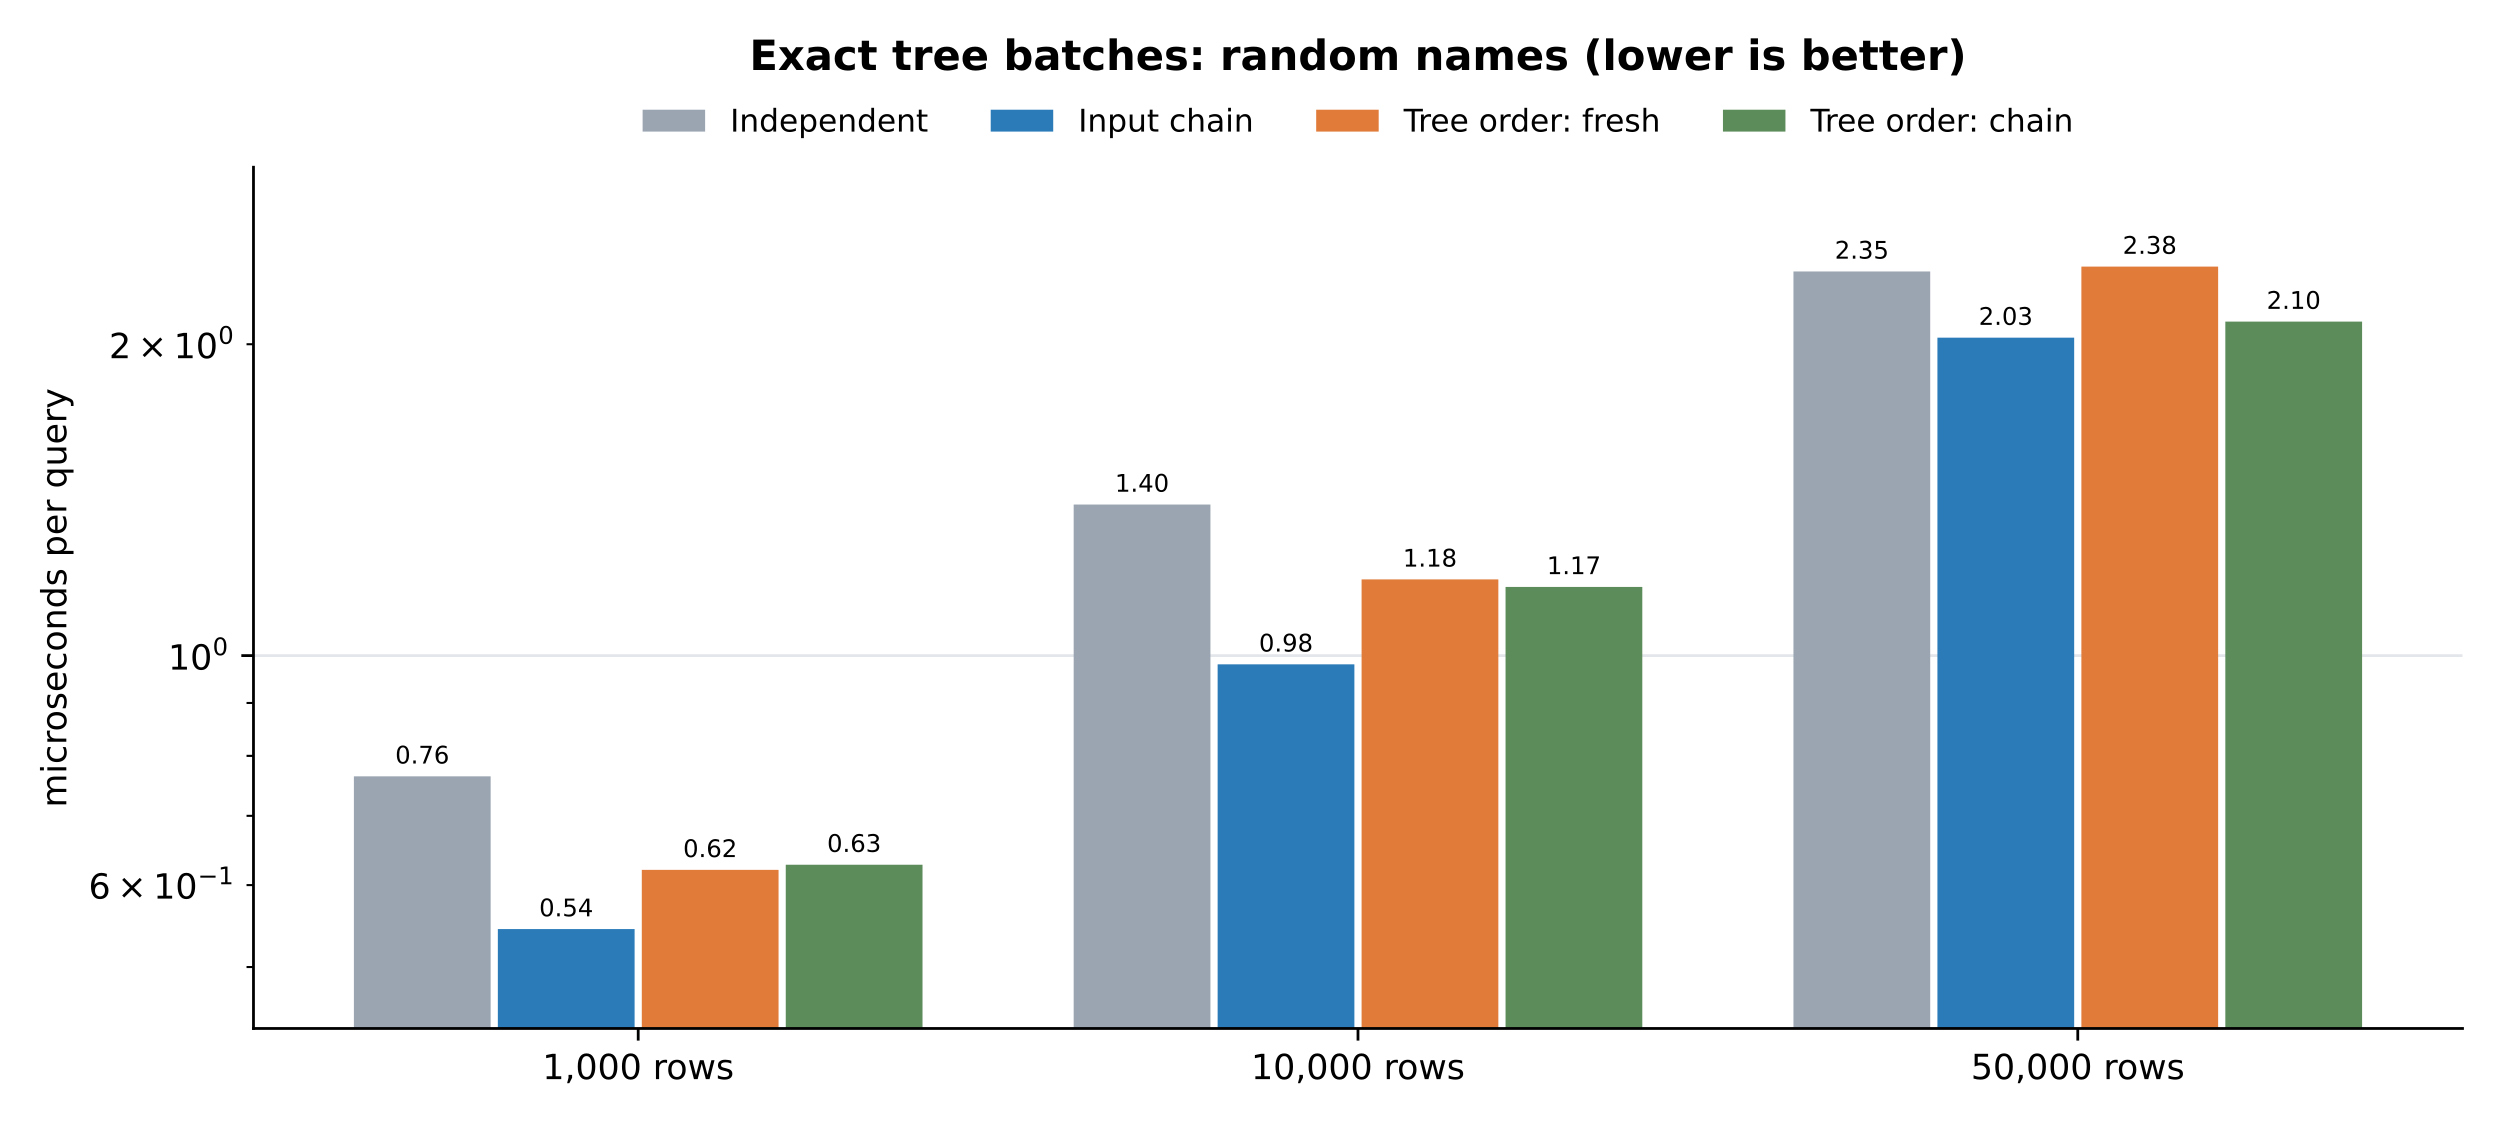
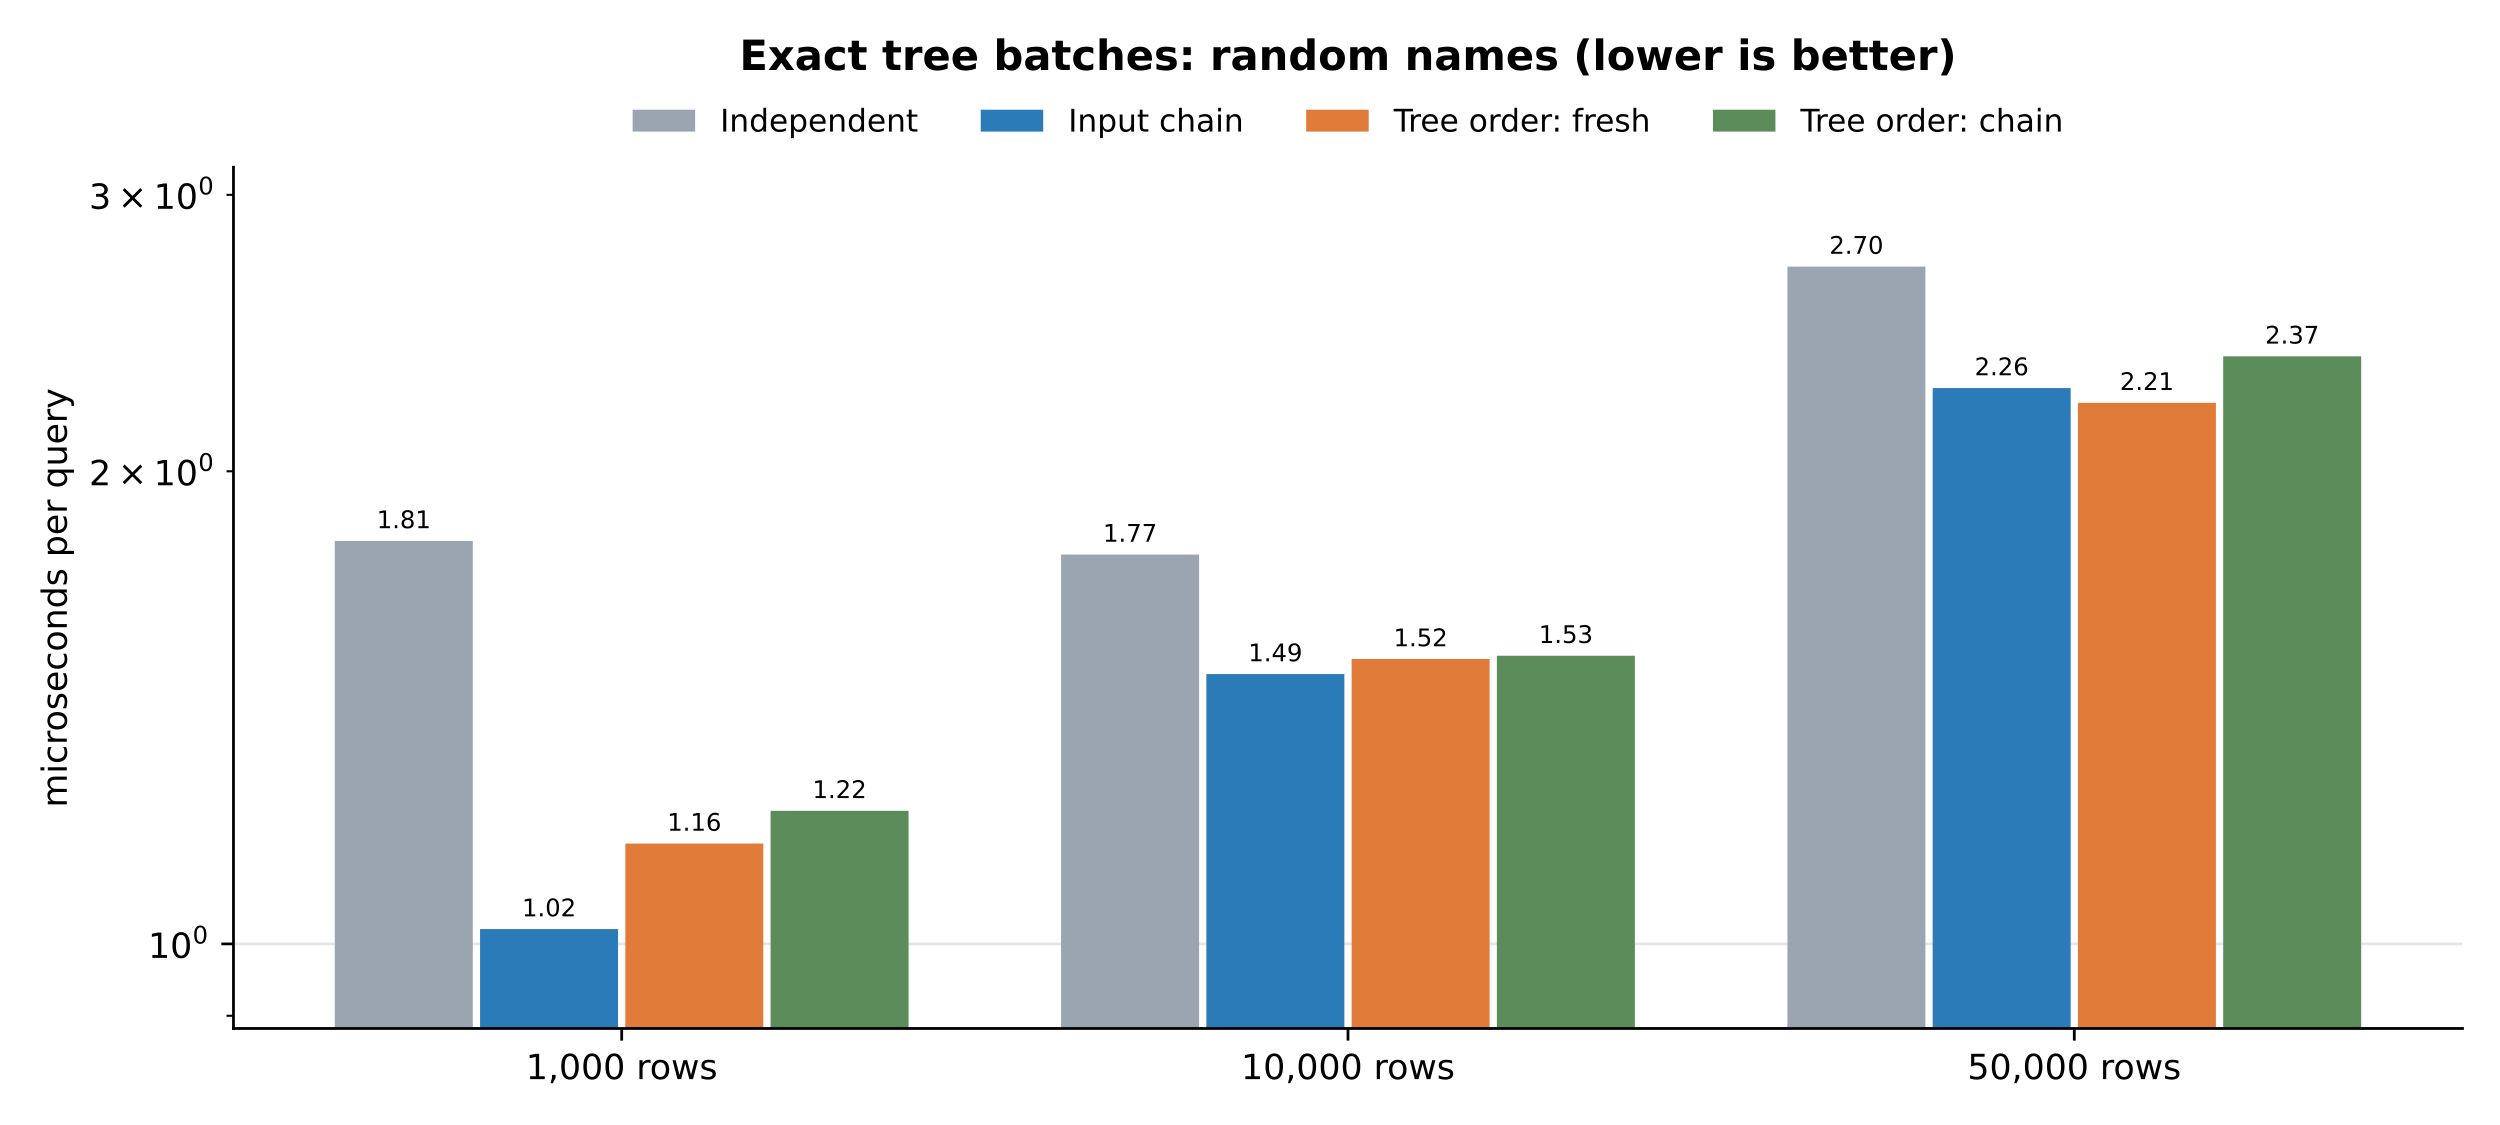
<svg xmlns="http://www.w3.org/2000/svg" xmlns:xlink="http://www.w3.org/1999/xlink" width="720pt" height="324pt" viewBox="0 0 720 324" version="1.1">
  <defs>
    <style type="text/css">*{stroke-linejoin: round; stroke-linecap: butt}</style>
  </defs>
  <g id="figure_1">
    <g id="patch_1">
      <path d="M 0 324 L 720 324 L 720 0 L 0 0 z " style="fill: #ffffff" />
    </g>
    <g id="axes_1">
      <g id="patch_2">
-         <path d="M 73.002 296.2 L 709.2 296.2 L 709.2 48.16 L 73.002 48.16 z " style="fill: #ffffff" />
+         <path d="M 67.242 296.2 L 709.2 296.2 L 709.2 48.16 L 67.242 48.16 z " style="fill: #ffffff" />
      </g>
      <g id="matplotlib.axis_1">
        <g id="xtick_1">
          <g id="line2d_1">
            <defs>
-               <path id="m50c697ca1c" d="M 0 0 L 0 3.5 " style="stroke: #000000; stroke-width: 0.8" />
+               <path id="m8f068b9ecb" d="M 0 0 L 0 3.5 " style="stroke: #000000; stroke-width: 0.8" />
            </defs>
            <g>
-               <use xlink:href="#m50c697ca1c" x="183.803" y="296.2" style="stroke: #000000; stroke-width: 0.8" />
+               <use xlink:href="#m8f068b9ecb" x="179.046" y="296.2" style="stroke: #000000; stroke-width: 0.8" />
            </g>
          </g>
          <g id="text_1">
-             <text style="font-size: 10px; font-family: 'DejaVu Sans', 'Bitstream Vera Sans', 'Computer Modern Sans Serif', 'Lucida Grande', 'Verdana', 'Geneva', 'Lucid', 'Arial', 'Helvetica', 'Avant Garde', sans-serif; text-anchor: middle" x="183.803" y="310.798" transform="rotate(-0 183.8031 310.7977)">1,000 rows</text>
+             <text style="font-size: 10px; font-family: 'DejaVu Sans', 'Bitstream Vera Sans', 'Computer Modern Sans Serif', 'Lucida Grande', 'Verdana', 'Geneva', 'Lucid', 'Arial', 'Helvetica', 'Avant Garde', sans-serif; text-anchor: middle" x="179.046" y="310.798" transform="rotate(-0 179.0463 310.7977)">1,000 rows</text>
          </g>
        </g>
        <g id="xtick_2">
          <g id="line2d_2">
            <g>
-               <use xlink:href="#m50c697ca1c" x="391.101" y="296.2" style="stroke: #000000; stroke-width: 0.8" />
+               <use xlink:href="#m8f068b9ecb" x="388.221" y="296.2" style="stroke: #000000; stroke-width: 0.8" />
            </g>
          </g>
          <g id="text_2">
-             <text style="font-size: 10px; font-family: 'DejaVu Sans', 'Bitstream Vera Sans', 'Computer Modern Sans Serif', 'Lucida Grande', 'Verdana', 'Geneva', 'Lucid', 'Arial', 'Helvetica', 'Avant Garde', sans-serif; text-anchor: middle" x="391.101" y="310.798" transform="rotate(-0 391.1012 310.7977)">10,000 rows</text>
+             <text style="font-size: 10px; font-family: 'DejaVu Sans', 'Bitstream Vera Sans', 'Computer Modern Sans Serif', 'Lucida Grande', 'Verdana', 'Geneva', 'Lucid', 'Arial', 'Helvetica', 'Avant Garde', sans-serif; text-anchor: middle" x="388.221" y="310.798" transform="rotate(-0 388.2212 310.7977)">10,000 rows</text>
          </g>
        </g>
        <g id="xtick_3">
          <g id="line2d_3">
            <g>
-               <use xlink:href="#m50c697ca1c" x="598.399" y="296.2" style="stroke: #000000; stroke-width: 0.8" />
+               <use xlink:href="#m8f068b9ecb" x="597.396" y="296.2" style="stroke: #000000; stroke-width: 0.8" />
            </g>
          </g>
          <g id="text_3">
-             <text style="font-size: 10px; font-family: 'DejaVu Sans', 'Bitstream Vera Sans', 'Computer Modern Sans Serif', 'Lucida Grande', 'Verdana', 'Geneva', 'Lucid', 'Arial', 'Helvetica', 'Avant Garde', sans-serif; text-anchor: middle" x="598.399" y="310.798" transform="rotate(-0 598.3992 310.7977)">50,000 rows</text>
+             <text style="font-size: 10px; font-family: 'DejaVu Sans', 'Bitstream Vera Sans', 'Computer Modern Sans Serif', 'Lucida Grande', 'Verdana', 'Geneva', 'Lucid', 'Arial', 'Helvetica', 'Avant Garde', sans-serif; text-anchor: middle" x="597.396" y="310.798" transform="rotate(-0 597.396 310.7977)">50,000 rows</text>
          </g>
        </g>
      </g>
      <g id="matplotlib.axis_2">
        <g id="ytick_1">
          <g id="line2d_4">
-             <path d="M 73.002 188.818 L 709.2 188.818 " clip-path="url(#p2872b5e5b8)" style="fill: none; stroke: #e3e6ea; stroke-width: 0.8; stroke-linecap: square" />
+             <path d="M 67.242 271.845 L 709.2 271.845 " clip-path="url(#p5e0bdd6442)" style="fill: none; stroke: #e3e6ea; stroke-width: 0.8; stroke-linecap: square" />
          </g>
          <g id="line2d_5">
            <defs>
-               <path id="mc63dc46e4f" d="M 0 0 L -3.5 0 " style="stroke: #000000; stroke-width: 0.8" />
+               <path id="mf89844548b" d="M 0 0 L -3.5 0 " style="stroke: #000000; stroke-width: 0.8" />
            </defs>
            <g>
-               <use xlink:href="#mc63dc46e4f" x="73.002" y="188.818" style="stroke: #000000; stroke-width: 0.8" />
+               <use xlink:href="#mf89844548b" x="67.242" y="271.845" style="stroke: #000000; stroke-width: 0.8" />
            </g>
          </g>
          <g id="text_4">
-             <g transform="translate(48.40234 193.5175)">
+             <g transform="translate(42.64234 276.5452)">
              <text>
                <tspan x="0" y="-0.675" style="font-size: 10px; font-family: 'DejaVu Sans'">1</tspan>
                <tspan x="6.362" y="-0.675" style="font-size: 10px; font-family: 'DejaVu Sans'">0</tspan>
                <tspan x="12.82" y="-4.805" style="font-size: 7px; font-family: 'DejaVu Sans'">0</tspan>
              </text>
            </g>
          </g>
        </g>
        <g id="ytick_2">
          <g id="line2d_6">
            <defs>
-               <path id="m3cb06dfdd2" d="M 0 0 L -2 0 " style="stroke: #000000; stroke-width: 0.6" />
+               <path id="ma07b063571" d="M 0 0 L -2 0 " style="stroke: #000000; stroke-width: 0.6" />
            </defs>
            <g>
-               <use xlink:href="#m3cb06dfdd2" x="73.002" y="278.501" style="stroke: #000000; stroke-width: 0.6" />
+               <use xlink:href="#ma07b063571" x="67.242" y="292.535" style="stroke: #000000; stroke-width: 0.6" />
            </g>
          </g>
        </g>
        <g id="ytick_3">
          <g id="line2d_7">
            <g>
-               <use xlink:href="#m3cb06dfdd2" x="73.002" y="254.911" style="stroke: #000000; stroke-width: 0.6" />
+               <use xlink:href="#ma07b063571" x="67.242" y="135.734" style="stroke: #000000; stroke-width: 0.6" />
            </g>
          </g>
          <g id="text_5">
-             <g transform="translate(25.50234 259.5615)">
-               <text>
-                 <tspan x="0" y="-0.762" style="font-size: 10px; font-family: 'DejaVu Sans'">6</tspan>
-                 <tspan x="8.311" y="-0.762" style="font-size: 10px; font-family: 'DejaVu Sans'">×</tspan>
-                 <tspan x="18.638" y="-0.762" style="font-size: 10px; font-family: 'DejaVu Sans'">1</tspan>
-                 <tspan x="25" y="-0.762" style="font-size: 10px; font-family: 'DejaVu Sans'">0</tspan>
-                 <tspan x="31.458" y="-4.892" style="font-size: 7px; font-family: 'DejaVu Sans'">−</tspan>
-                 <tspan x="37.323" y="-4.892" style="font-size: 7px; font-family: 'DejaVu Sans'">1</tspan>
-               </text>
-             </g>
-           </g>
-         </g>
-         <g id="ytick_4">
-           <g id="line2d_8">
-             <g>
-               <use xlink:href="#m3cb06dfdd2" x="73.002" y="234.966" style="stroke: #000000; stroke-width: 0.6" />
-             </g>
-           </g>
-         </g>
-         <g id="ytick_5">
-           <g id="line2d_9">
-             <g>
-               <use xlink:href="#m3cb06dfdd2" x="73.002" y="217.689" style="stroke: #000000; stroke-width: 0.6" />
-             </g>
-           </g>
-         </g>
-         <g id="ytick_6">
-           <g id="line2d_10">
-             <g>
-               <use xlink:href="#m3cb06dfdd2" x="73.002" y="202.45" style="stroke: #000000; stroke-width: 0.6" />
-             </g>
-           </g>
-         </g>
-         <g id="ytick_7">
-           <g id="line2d_11">
-             <g>
-               <use xlink:href="#m3cb06dfdd2" x="73.002" y="99.134" style="stroke: #000000; stroke-width: 0.6" />
-             </g>
-           </g>
-           <g id="text_6">
-             <g transform="translate(31.40234 103.8337)">
+             <g transform="translate(25.64234 140.4342)">
              <text>
                <tspan x="0" y="-0.675" style="font-size: 10px; font-family: 'DejaVu Sans'">2</tspan>
                <tspan x="8.311" y="-0.675" style="font-size: 10px; font-family: 'DejaVu Sans'">×</tspan>
                <tspan x="18.638" y="-0.675" style="font-size: 10px; font-family: 'DejaVu Sans'">1</tspan>
                <tspan x="25" y="-0.675" style="font-size: 10px; font-family: 'DejaVu Sans'">0</tspan>
                <tspan x="31.458" y="-4.805" style="font-size: 7px; font-family: 'DejaVu Sans'">0</tspan>
              </text>
            </g>
          </g>
        </g>
+         <g id="ytick_4">
+           <g id="line2d_8">
+             <g>
+               <use xlink:href="#ma07b063571" x="67.242" y="56.114" style="stroke: #000000; stroke-width: 0.6" />
+             </g>
+           </g>
+           <g id="text_6">
+             <g transform="translate(25.64234 60.81428)">
+               <text>
+                 <tspan x="0" y="-0.675" style="font-size: 10px; font-family: 'DejaVu Sans'">3</tspan>
+                 <tspan x="8.311" y="-0.675" style="font-size: 10px; font-family: 'DejaVu Sans'">×</tspan>
+                 <tspan x="18.638" y="-0.675" style="font-size: 10px; font-family: 'DejaVu Sans'">1</tspan>
+                 <tspan x="25" y="-0.675" style="font-size: 10px; font-family: 'DejaVu Sans'">0</tspan>
+                 <tspan x="31.458" y="-4.805" style="font-size: 7px; font-family: 'DejaVu Sans'">0</tspan>
+               </text>
+             </g>
+           </g>
+         </g>
        <g id="text_7">
-           <text style="font-size: 10px; font-family: 'DejaVu Sans', 'Bitstream Vera Sans', 'Computer Modern Sans Serif', 'Lucida Grande', 'Verdana', 'Geneva', 'Lucid', 'Arial', 'Helvetica', 'Avant Garde', sans-serif; text-anchor: middle" x="19.1" y="172.18" transform="rotate(-90 19.1 172.18)">microseconds per query</text>
+           <text style="font-size: 10px; font-family: 'DejaVu Sans', 'Bitstream Vera Sans', 'Computer Modern Sans Serif', 'Lucida Grande', 'Verdana', 'Geneva', 'Lucid', 'Arial', 'Helvetica', 'Avant Garde', sans-serif; text-anchor: middle" x="19.24" y="172.18" transform="rotate(-90 19.24 172.18)">microseconds per query</text>
        </g>
      </g>
      <g id="patch_3">
-         <path d="M 101.92 298112.277 L 141.307 298112.277 L 141.307 223.579 L 101.92 223.579 z " clip-path="url(#p2872b5e5b8)" style="fill: #9aa5b1" />
+         <path d="M 96.422 452423.039 L 136.165 452423.039 L 136.165 155.802 L 96.422 155.802 z " clip-path="url(#p5e0bdd6442)" style="fill: #9aa5b1" />
      </g>
      <g id="patch_4">
-         <path d="M 309.218 298112.277 L 348.605 298112.277 L 348.605 145.302 L 309.218 145.302 z " clip-path="url(#p2872b5e5b8)" style="fill: #9aa5b1" />
+         <path d="M 305.597 452423.039 L 345.34 452423.039 L 345.34 159.699 L 305.597 159.699 z " clip-path="url(#p5e0bdd6442)" style="fill: #9aa5b1" />
      </g>
      <g id="patch_5">
-         <path d="M 516.516 298112.277 L 555.903 298112.277 L 555.903 78.175 L 516.516 78.175 z " clip-path="url(#p2872b5e5b8)" style="fill: #9aa5b1" />
+         <path d="M 514.772 452423.039 L 554.515 452423.039 L 554.515 76.78 L 514.772 76.78 z " clip-path="url(#p5e0bdd6442)" style="fill: #9aa5b1" />
      </g>
      <g id="patch_6">
-         <path d="M 143.38 298112.277 L 182.767 298112.277 L 182.767 267.58 L 143.38 267.58 z " clip-path="url(#p2872b5e5b8)" style="fill: #2b7bb9" />
+         <path d="M 138.257 452423.039 L 178 452423.039 L 178 267.58 L 138.257 267.58 z " clip-path="url(#p5e0bdd6442)" style="fill: #2b7bb9" />
      </g>
      <g id="patch_7">
-         <path d="M 350.678 298112.277 L 390.065 298112.277 L 390.065 191.327 L 350.678 191.327 z " clip-path="url(#p2872b5e5b8)" style="fill: #2b7bb9" />
+         <path d="M 347.432 452423.039 L 387.175 452423.039 L 387.175 194.136 L 347.432 194.136 z " clip-path="url(#p5e0bdd6442)" style="fill: #2b7bb9" />
      </g>
      <g id="patch_8">
-         <path d="M 557.976 298112.277 L 597.363 298112.277 L 597.363 97.246 L 557.976 97.246 z " clip-path="url(#p2872b5e5b8)" style="fill: #2b7bb9" />
+         <path d="M 556.607 452423.039 L 596.35 452423.039 L 596.35 111.756 L 556.607 111.756 z " clip-path="url(#p5e0bdd6442)" style="fill: #2b7bb9" />
      </g>
      <g id="patch_9">
-         <path d="M 184.84 298112.277 L 224.226 298112.277 L 224.226 250.527 L 184.84 250.527 z " clip-path="url(#p2872b5e5b8)" style="fill: #e07b39" />
+         <path d="M 180.092 452423.039 L 219.835 452423.039 L 219.835 242.941 L 180.092 242.941 z " clip-path="url(#p5e0bdd6442)" style="fill: #e07b39" />
      </g>
      <g id="patch_10">
-         <path d="M 392.138 298112.277 L 431.524 298112.277 L 431.524 166.862 L 392.138 166.862 z " clip-path="url(#p2872b5e5b8)" style="fill: #e07b39" />
+         <path d="M 389.267 452423.039 L 429.01 452423.039 L 429.01 189.798 L 389.267 189.798 z " clip-path="url(#p5e0bdd6442)" style="fill: #e07b39" />
      </g>
      <g id="patch_11">
-         <path d="M 599.436 298112.277 L 638.822 298112.277 L 638.822 76.78 L 599.436 76.78 z " clip-path="url(#p2872b5e5b8)" style="fill: #e07b39" />
+         <path d="M 598.442 452423.039 L 638.185 452423.039 L 638.185 116.005 L 598.442 116.005 z " clip-path="url(#p5e0bdd6442)" style="fill: #e07b39" />
      </g>
      <g id="patch_12">
-         <path d="M 226.299 298112.277 L 265.686 298112.277 L 265.686 249.034 L 226.299 249.034 z " clip-path="url(#p2872b5e5b8)" style="fill: #5b8c5a" />
+         <path d="M 221.927 452423.039 L 261.67 452423.039 L 261.67 233.518 L 221.927 233.518 z " clip-path="url(#p5e0bdd6442)" style="fill: #5b8c5a" />
      </g>
      <g id="patch_13">
-         <path d="M 433.597 298112.277 L 472.984 298112.277 L 472.984 169.037 L 433.597 169.037 z " clip-path="url(#p2872b5e5b8)" style="fill: #5b8c5a" />
+         <path d="M 431.102 452423.039 L 470.845 452423.039 L 470.845 188.861 L 431.102 188.861 z " clip-path="url(#p5e0bdd6442)" style="fill: #5b8c5a" />
      </g>
      <g id="patch_14">
-         <path d="M 640.895 298112.277 L 680.282 298112.277 L 680.282 92.627 L 640.895 92.627 z " clip-path="url(#p2872b5e5b8)" style="fill: #5b8c5a" />
+         <path d="M 640.277 452423.039 L 680.02 452423.039 L 680.02 102.632 L 640.277 102.632 z " clip-path="url(#p5e0bdd6442)" style="fill: #5b8c5a" />
      </g>
      <g id="patch_15">
-         <path d="M 73.002 296.2 L 73.002 48.16 " style="fill: none; stroke: #000000; stroke-width: 0.8; stroke-linejoin: miter; stroke-linecap: square" />
+         <path d="M 67.242 296.2 L 67.242 48.16 " style="fill: none; stroke: #000000; stroke-width: 0.8; stroke-linejoin: miter; stroke-linecap: square" />
      </g>
      <g id="patch_16">
-         <path d="M 73.002 296.2 L 709.2 296.2 " style="fill: none; stroke: #000000; stroke-width: 0.8; stroke-linejoin: miter; stroke-linecap: square" />
+         <path d="M 67.242 296.2 L 709.2 296.2 " style="fill: none; stroke: #000000; stroke-width: 0.8; stroke-linejoin: miter; stroke-linecap: square" />
      </g>
      <g id="text_8">
-         <text style="font-size: 7px; font-family: 'DejaVu Sans', 'Bitstream Vera Sans', 'Computer Modern Sans Serif', 'Lucida Grande', 'Verdana', 'Geneva', 'Lucid', 'Arial', 'Helvetica', 'Avant Garde', sans-serif; text-anchor: middle" x="121.614" y="219.897" transform="rotate(-0 121.6137 219.8974)">0.76</text>
+         <text style="font-size: 7px; font-family: 'DejaVu Sans', 'Bitstream Vera Sans', 'Computer Modern Sans Serif', 'Lucida Grande', 'Verdana', 'Geneva', 'Lucid', 'Arial', 'Helvetica', 'Avant Garde', sans-serif; text-anchor: middle" x="116.294" y="152.121" transform="rotate(-0 116.2938 152.1208)">1.81</text>
      </g>
      <g id="text_9">
-         <text style="font-size: 7px; font-family: 'DejaVu Sans', 'Bitstream Vera Sans', 'Computer Modern Sans Serif', 'Lucida Grande', 'Verdana', 'Geneva', 'Lucid', 'Arial', 'Helvetica', 'Avant Garde', sans-serif; text-anchor: middle" x="328.912" y="141.621" transform="rotate(-0 328.9118 141.6208)">1.40</text>
+         <text style="font-size: 7px; font-family: 'DejaVu Sans', 'Bitstream Vera Sans', 'Computer Modern Sans Serif', 'Lucida Grande', 'Verdana', 'Geneva', 'Lucid', 'Arial', 'Helvetica', 'Avant Garde', sans-serif; text-anchor: middle" x="325.469" y="156.017" transform="rotate(-0 325.4687 156.0174)">1.77</text>
      </g>
      <g id="text_10">
-         <text style="font-size: 7px; font-family: 'DejaVu Sans', 'Bitstream Vera Sans', 'Computer Modern Sans Serif', 'Lucida Grande', 'Verdana', 'Geneva', 'Lucid', 'Arial', 'Helvetica', 'Avant Garde', sans-serif; text-anchor: middle" x="536.21" y="74.494" transform="rotate(-0 536.2098 74.49369)">2.35</text>
+         <text style="font-size: 7px; font-family: 'DejaVu Sans', 'Bitstream Vera Sans', 'Computer Modern Sans Serif', 'Lucida Grande', 'Verdana', 'Geneva', 'Lucid', 'Arial', 'Helvetica', 'Avant Garde', sans-serif; text-anchor: middle" x="534.644" y="73.098" transform="rotate(-0 534.6436 73.09836)">2.70</text>
      </g>
      <g id="text_11">
-         <text style="font-size: 7px; font-family: 'DejaVu Sans', 'Bitstream Vera Sans', 'Computer Modern Sans Serif', 'Lucida Grande', 'Verdana', 'Geneva', 'Lucid', 'Arial', 'Helvetica', 'Avant Garde', sans-serif; text-anchor: middle" x="163.073" y="263.898" transform="rotate(-0 163.0733 263.8984)">0.54</text>
+         <text style="font-size: 7px; font-family: 'DejaVu Sans', 'Bitstream Vera Sans', 'Computer Modern Sans Serif', 'Lucida Grande', 'Verdana', 'Geneva', 'Lucid', 'Arial', 'Helvetica', 'Avant Garde', sans-serif; text-anchor: middle" x="158.129" y="263.898" transform="rotate(-0 158.1288 263.8984)">1.02</text>
      </g>
      <g id="text_12">
-         <text style="font-size: 7px; font-family: 'DejaVu Sans', 'Bitstream Vera Sans', 'Computer Modern Sans Serif', 'Lucida Grande', 'Verdana', 'Geneva', 'Lucid', 'Arial', 'Helvetica', 'Avant Garde', sans-serif; text-anchor: middle" x="370.371" y="187.646" transform="rotate(-0 370.3714 187.6457)">0.98</text>
+         <text style="font-size: 7px; font-family: 'DejaVu Sans', 'Bitstream Vera Sans', 'Computer Modern Sans Serif', 'Lucida Grande', 'Verdana', 'Geneva', 'Lucid', 'Arial', 'Helvetica', 'Avant Garde', sans-serif; text-anchor: middle" x="367.304" y="190.454" transform="rotate(-0 367.3037 190.4542)">1.49</text>
      </g>
      <g id="text_13">
-         <text style="font-size: 7px; font-family: 'DejaVu Sans', 'Bitstream Vera Sans', 'Computer Modern Sans Serif', 'Lucida Grande', 'Verdana', 'Geneva', 'Lucid', 'Arial', 'Helvetica', 'Avant Garde', sans-serif; text-anchor: middle" x="577.669" y="93.565" transform="rotate(-0 577.6694 93.5647)">2.03</text>
+         <text style="font-size: 7px; font-family: 'DejaVu Sans', 'Bitstream Vera Sans', 'Computer Modern Sans Serif', 'Lucida Grande', 'Verdana', 'Geneva', 'Lucid', 'Arial', 'Helvetica', 'Avant Garde', sans-serif; text-anchor: middle" x="576.479" y="108.074" transform="rotate(-0 576.4785 108.0743)">2.26</text>
      </g>
      <g id="text_14">
-         <text style="font-size: 7px; font-family: 'DejaVu Sans', 'Bitstream Vera Sans', 'Computer Modern Sans Serif', 'Lucida Grande', 'Verdana', 'Geneva', 'Lucid', 'Arial', 'Helvetica', 'Avant Garde', sans-serif; text-anchor: middle" x="204.533" y="246.846" transform="rotate(-0 204.5329 246.8456)">0.62</text>
+         <text style="font-size: 7px; font-family: 'DejaVu Sans', 'Bitstream Vera Sans', 'Computer Modern Sans Serif', 'Lucida Grande', 'Verdana', 'Geneva', 'Lucid', 'Arial', 'Helvetica', 'Avant Garde', sans-serif; text-anchor: middle" x="199.964" y="239.259" transform="rotate(-0 199.9638 239.2592)">1.16</text>
      </g>
      <g id="text_15">
-         <text style="font-size: 7px; font-family: 'DejaVu Sans', 'Bitstream Vera Sans', 'Computer Modern Sans Serif', 'Lucida Grande', 'Verdana', 'Geneva', 'Lucid', 'Arial', 'Helvetica', 'Avant Garde', sans-serif; text-anchor: middle" x="411.831" y="163.18" transform="rotate(-0 411.831 163.1805)">1.18</text>
+         <text style="font-size: 7px; font-family: 'DejaVu Sans', 'Bitstream Vera Sans', 'Computer Modern Sans Serif', 'Lucida Grande', 'Verdana', 'Geneva', 'Lucid', 'Arial', 'Helvetica', 'Avant Garde', sans-serif; text-anchor: middle" x="409.139" y="186.116" transform="rotate(-0 409.1387 186.1165)">1.52</text>
      </g>
      <g id="text_16">
-         <text style="font-size: 7px; font-family: 'DejaVu Sans', 'Bitstream Vera Sans', 'Computer Modern Sans Serif', 'Lucida Grande', 'Verdana', 'Geneva', 'Lucid', 'Arial', 'Helvetica', 'Avant Garde', sans-serif; text-anchor: middle" x="619.129" y="73.098" transform="rotate(-0 619.129 73.09836)">2.38</text>
+         <text style="font-size: 7px; font-family: 'DejaVu Sans', 'Bitstream Vera Sans', 'Computer Modern Sans Serif', 'Lucida Grande', 'Verdana', 'Geneva', 'Lucid', 'Arial', 'Helvetica', 'Avant Garde', sans-serif; text-anchor: middle" x="618.314" y="112.324" transform="rotate(-0 618.3135 112.3236)">2.21</text>
      </g>
      <g id="text_17">
-         <text style="font-size: 7px; font-family: 'DejaVu Sans', 'Bitstream Vera Sans', 'Computer Modern Sans Serif', 'Lucida Grande', 'Verdana', 'Geneva', 'Lucid', 'Arial', 'Helvetica', 'Avant Garde', sans-serif; text-anchor: middle" x="245.993" y="245.353" transform="rotate(-0 245.9925 245.3526)">0.63</text>
+         <text style="font-size: 7px; font-family: 'DejaVu Sans', 'Bitstream Vera Sans', 'Computer Modern Sans Serif', 'Lucida Grande', 'Verdana', 'Geneva', 'Lucid', 'Arial', 'Helvetica', 'Avant Garde', sans-serif; text-anchor: middle" x="241.799" y="229.836" transform="rotate(-0 241.7988 229.8359)">1.22</text>
      </g>
      <g id="text_18">
-         <text style="font-size: 7px; font-family: 'DejaVu Sans', 'Bitstream Vera Sans', 'Computer Modern Sans Serif', 'Lucida Grande', 'Verdana', 'Geneva', 'Lucid', 'Arial', 'Helvetica', 'Avant Garde', sans-serif; text-anchor: middle" x="453.291" y="165.356" transform="rotate(-0 453.2906 165.3555)">1.17</text>
+         <text style="font-size: 7px; font-family: 'DejaVu Sans', 'Bitstream Vera Sans', 'Computer Modern Sans Serif', 'Lucida Grande', 'Verdana', 'Geneva', 'Lucid', 'Arial', 'Helvetica', 'Avant Garde', sans-serif; text-anchor: middle" x="450.974" y="185.18" transform="rotate(-0 450.9736 185.1795)">1.53</text>
      </g>
      <g id="text_19">
-         <text style="font-size: 7px; font-family: 'DejaVu Sans', 'Bitstream Vera Sans', 'Computer Modern Sans Serif', 'Lucida Grande', 'Verdana', 'Geneva', 'Lucid', 'Arial', 'Helvetica', 'Avant Garde', sans-serif; text-anchor: middle" x="660.589" y="88.946" transform="rotate(-0 660.5886 88.9457)">2.10</text>
+         <text style="font-size: 7px; font-family: 'DejaVu Sans', 'Bitstream Vera Sans', 'Computer Modern Sans Serif', 'Lucida Grande', 'Verdana', 'Geneva', 'Lucid', 'Arial', 'Helvetica', 'Avant Garde', sans-serif; text-anchor: middle" x="660.148" y="98.95" transform="rotate(-0 660.1485 98.95043)">2.37</text>
      </g>
      <g id="text_20">
-         <text style="font-weight: 700; font-size: 12px; font-family: 'DejaVu Sans', 'Bitstream Vera Sans', 'Computer Modern Sans Serif', 'Lucida Grande', 'Verdana', 'Geneva', 'Lucid', 'Arial', 'Helvetica', 'Avant Garde', sans-serif; text-anchor: middle" x="391.101" y="20.16" transform="rotate(-0 391.1012 20.16)">Exact tree batches: random names (lower is better)</text>
+         <text style="font-weight: 700; font-size: 12px; font-family: 'DejaVu Sans', 'Bitstream Vera Sans', 'Computer Modern Sans Serif', 'Lucida Grande', 'Verdana', 'Geneva', 'Lucid', 'Arial', 'Helvetica', 'Avant Garde', sans-serif; text-anchor: middle" x="388.221" y="20.16" transform="rotate(-0 388.2212 20.16)">Exact tree batches: random names (lower is better)</text>
      </g>
      <g id="legend_1">
        <g id="patch_17">
-           <path d="M 185.076 37.898 L 203.076 37.898 L 203.076 31.598 L 185.076 31.598 z " style="fill: #9aa5b1" />
+           <path d="M 182.196 37.898 L 200.196 37.898 L 200.196 31.598 L 182.196 31.598 z " style="fill: #9aa5b1" />
        </g>
        <g id="text_21">
-           <text style="font-size: 9px; font-family: 'DejaVu Sans', 'Bitstream Vera Sans', 'Computer Modern Sans Serif', 'Lucida Grande', 'Verdana', 'Geneva', 'Lucid', 'Arial', 'Helvetica', 'Avant Garde', sans-serif; text-anchor: start" x="210.276" y="37.898" transform="rotate(-0 210.2764 37.89789)">Independent</text>
+           <text style="font-size: 9px; font-family: 'DejaVu Sans', 'Bitstream Vera Sans', 'Computer Modern Sans Serif', 'Lucida Grande', 'Verdana', 'Geneva', 'Lucid', 'Arial', 'Helvetica', 'Avant Garde', sans-serif; text-anchor: start" x="207.396" y="37.898" transform="rotate(-0 207.3964 37.89789)">Independent</text>
        </g>
        <g id="patch_18">
-           <path d="M 285.325 37.898 L 303.325 37.898 L 303.325 31.598 L 285.325 31.598 z " style="fill: #2b7bb9" />
+           <path d="M 282.445 37.898 L 300.445 37.898 L 300.445 31.598 L 282.445 31.598 z " style="fill: #2b7bb9" />
        </g>
        <g id="text_22">
-           <text style="font-size: 9px; font-family: 'DejaVu Sans', 'Bitstream Vera Sans', 'Computer Modern Sans Serif', 'Lucida Grande', 'Verdana', 'Geneva', 'Lucid', 'Arial', 'Helvetica', 'Avant Garde', sans-serif; text-anchor: start" x="310.525" y="37.898" transform="rotate(-0 310.5252 37.89789)">Input chain</text>
+           <text style="font-size: 9px; font-family: 'DejaVu Sans', 'Bitstream Vera Sans', 'Computer Modern Sans Serif', 'Lucida Grande', 'Verdana', 'Geneva', 'Lucid', 'Arial', 'Helvetica', 'Avant Garde', sans-serif; text-anchor: start" x="307.645" y="37.898" transform="rotate(-0 307.6452 37.89789)">Input chain</text>
        </g>
        <g id="patch_19">
-           <path d="M 379.062 37.898 L 397.062 37.898 L 397.062 31.598 L 379.062 31.598 z " style="fill: #e07b39" />
+           <path d="M 376.182 37.898 L 394.182 37.898 L 394.182 31.598 L 376.182 31.598 z " style="fill: #e07b39" />
        </g>
        <g id="text_23">
-           <text style="font-size: 9px; font-family: 'DejaVu Sans', 'Bitstream Vera Sans', 'Computer Modern Sans Serif', 'Lucida Grande', 'Verdana', 'Geneva', 'Lucid', 'Arial', 'Helvetica', 'Avant Garde', sans-serif; text-anchor: start" x="404.262" y="37.898" transform="rotate(-0 404.2616 37.89789)">Tree order: fresh</text>
+           <text style="font-size: 9px; font-family: 'DejaVu Sans', 'Bitstream Vera Sans', 'Computer Modern Sans Serif', 'Lucida Grande', 'Verdana', 'Geneva', 'Lucid', 'Arial', 'Helvetica', 'Avant Garde', sans-serif; text-anchor: start" x="401.382" y="37.898" transform="rotate(-0 401.3816 37.89789)">Tree order: fresh</text>
        </g>
        <g id="patch_20">
-           <path d="M 496.208 37.898 L 514.208 37.898 L 514.208 31.598 L 496.208 31.598 z " style="fill: #5b8c5a" />
+           <path d="M 493.328 37.898 L 511.328 37.898 L 511.328 31.598 L 493.328 31.598 z " style="fill: #5b8c5a" />
        </g>
        <g id="text_24">
-           <text style="font-size: 9px; font-family: 'DejaVu Sans', 'Bitstream Vera Sans', 'Computer Modern Sans Serif', 'Lucida Grande', 'Verdana', 'Geneva', 'Lucid', 'Arial', 'Helvetica', 'Avant Garde', sans-serif; text-anchor: start" x="521.408" y="37.898" transform="rotate(-0 521.4078 37.89789)">Tree order: chain</text>
+           <text style="font-size: 9px; font-family: 'DejaVu Sans', 'Bitstream Vera Sans', 'Computer Modern Sans Serif', 'Lucida Grande', 'Verdana', 'Geneva', 'Lucid', 'Arial', 'Helvetica', 'Avant Garde', sans-serif; text-anchor: start" x="518.528" y="37.898" transform="rotate(-0 518.5278 37.89789)">Tree order: chain</text>
        </g>
      </g>
    </g>
  </g>
  <defs>
-     <clipPath id="p2872b5e5b8">
-       <rect x="73.002" y="48.16" width="636.198" height="248.04" />
+     <clipPath id="p5e0bdd6442">
+       <rect x="67.242" y="48.16" width="641.958" height="248.04" />
    </clipPath>
  </defs>
</svg>
